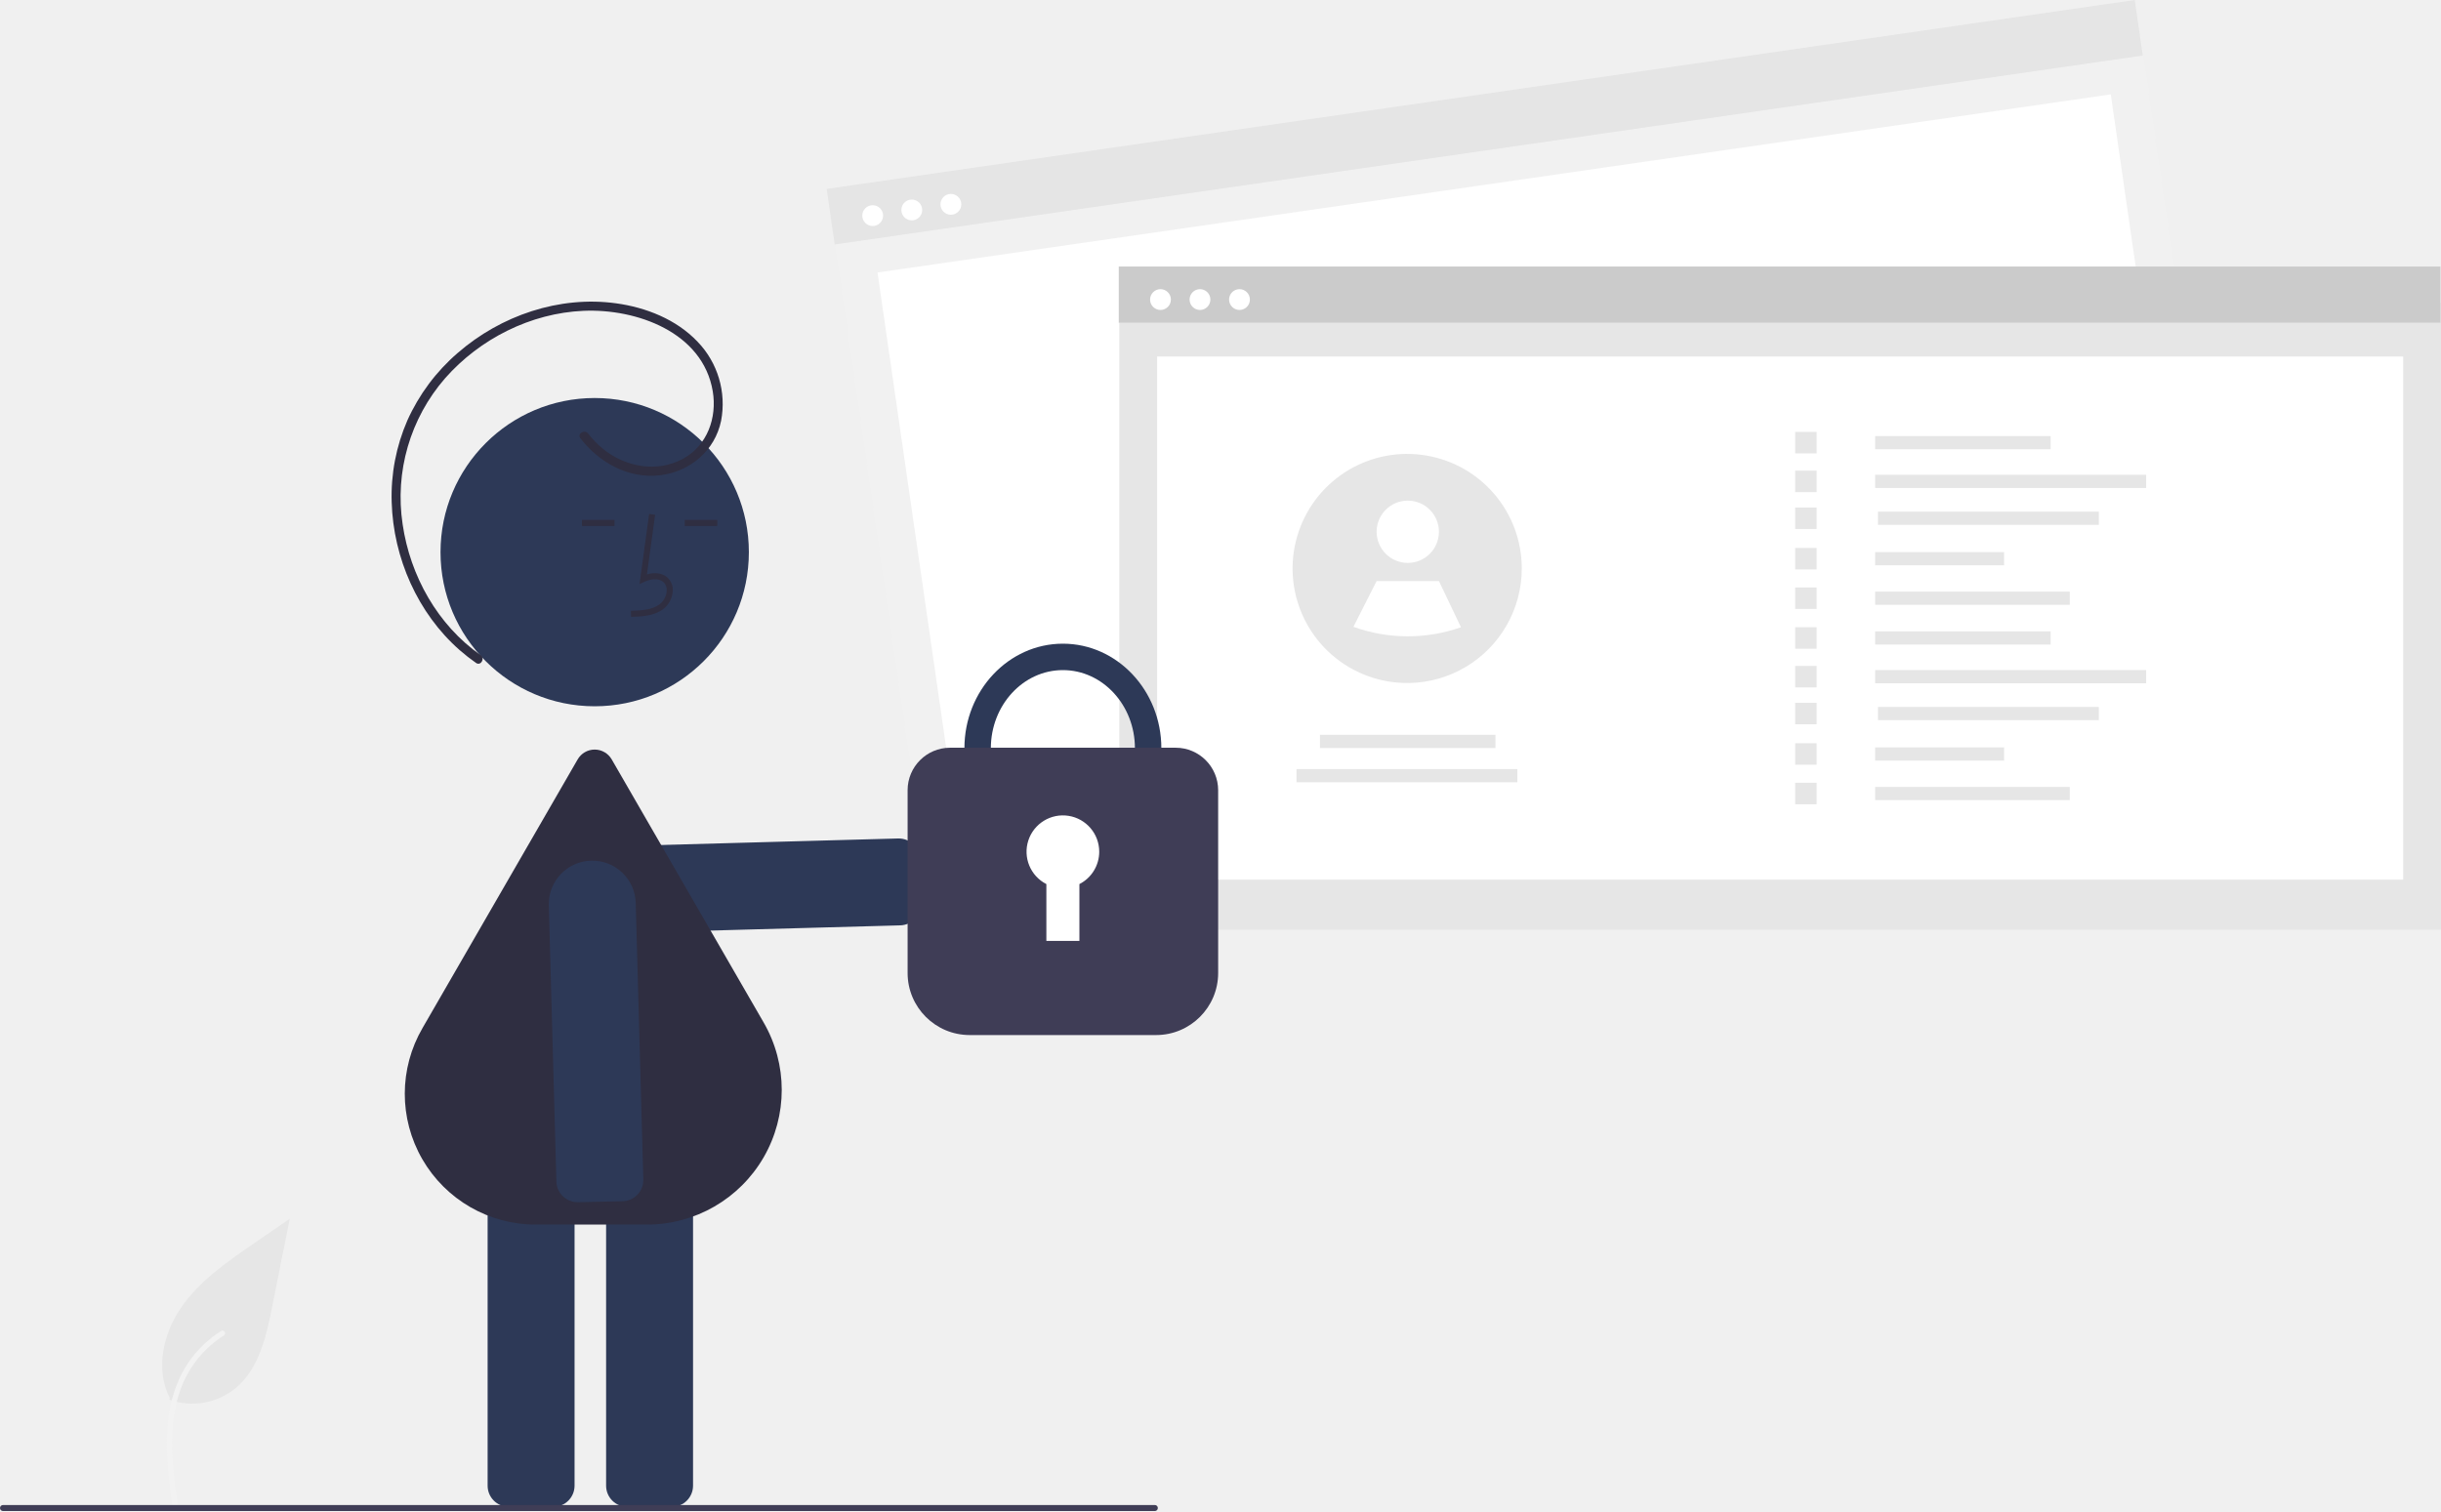
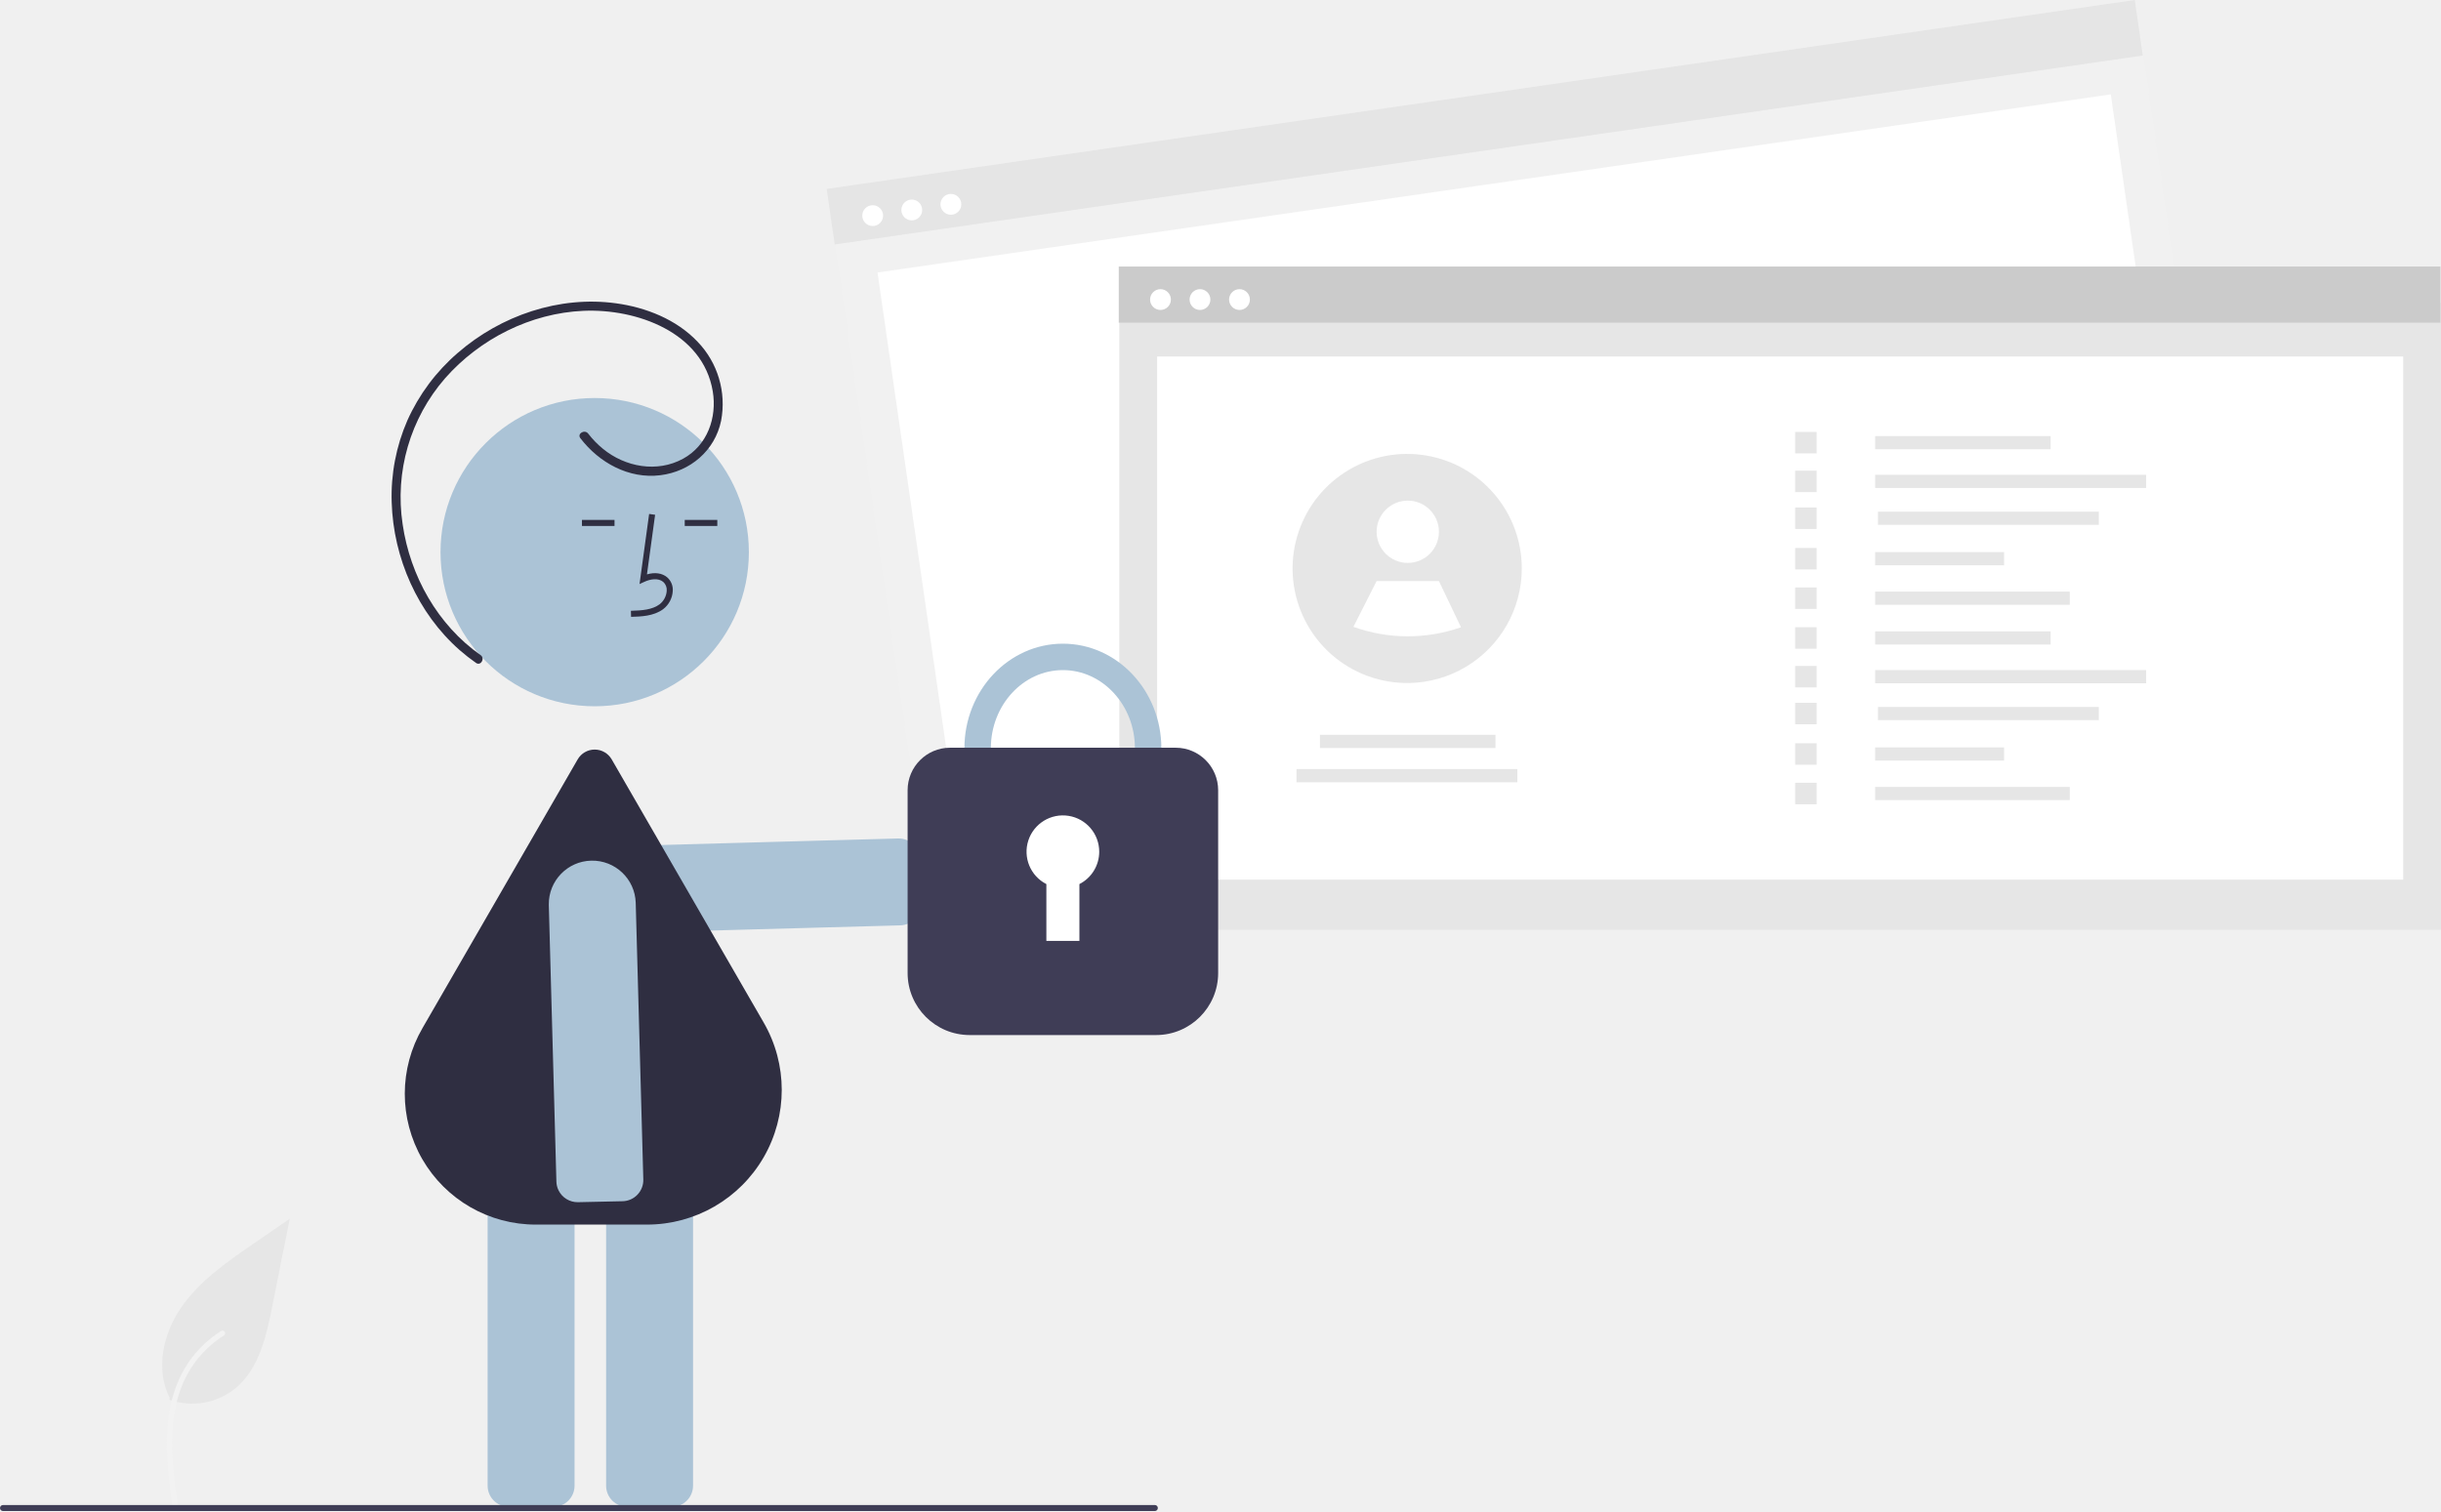
<svg xmlns="http://www.w3.org/2000/svg" data-name="Layer 1" width="807.453" height="499.984" viewBox="0 0 807.453 499.984">
-   <path id="ad903c08-5677-4dbe-a9c7-05a0eb46801f-531" data-name="Path 461" d="M252.308,663.166a22.728,22.728,0,0,0,21.947-3.866c7.687-6.452,10.1-17.081,12.058-26.924l5.8-29.112-12.143,8.362c-8.733,6.013-17.662,12.219-23.709,20.929s-8.686,20.6-3.828,30.024" transform="translate(-196.2736 -200.0079)" fill="#e6e6e6" />
-   <path id="a94887ac-0642-4b28-b311-c351a0f7f12b-532" data-name="Path 462" d="M253.347,698.412c-1.229-8.953-2.493-18.02-1.631-27.069.766-8.036,3.217-15.885,8.209-22.321a37.131,37.131,0,0,1,9.527-8.633c.953-.6,1.829.909.881,1.507a35.3,35.3,0,0,0-13.963,16.847c-3.04,7.732-3.528,16.161-3,24.374.317,4.967.988,9.9,1.665,14.83a.9.9,0,0,1-.61,1.074.878.878,0,0,1-1.074-.61Z" transform="translate(-196.2736 -200.0079)" fill="#f2f2f2" />
-   <path d="M496.874,505.526a6.941,6.941,0,0,1-2.851.671l-91.607,2.514a14.38,14.38,0,0,1-.625-28.752l91.607-2.514a7.007,7.007,0,0,1,7.151,6.846l.321,14.756a7.017,7.017,0,0,1-3.996,6.48Z" transform="translate(-196.2736 -200.0079)" fill="#2d3957" />
-   <path d="M379.332,698.598H364.572a7.008,7.008,0,0,1-7-7V568.584a7.008,7.008,0,0,1,7-7H379.332a7.008,7.008,0,0,1,7,7V691.598A7.008,7.008,0,0,1,379.332,698.598Z" transform="translate(-196.2736 -200.0079)" fill="#2d3957" />
-   <path d="M418.524,698.598H403.765a7.008,7.008,0,0,1-7-7V568.584a7.008,7.008,0,0,1,7-7h14.76a7.008,7.008,0,0,1,7,7V691.598A7.008,7.008,0,0,1,418.524,698.598Z" transform="translate(-196.2736 -200.0079)" fill="#2d3957" />
-   <circle cx="196.716" cy="182.697" r="51" fill="#2d3957" />
+   <path id="ad903c08-5677-4dbe-a9c7-05a0eb46801f-382" data-name="Path 461" d="M252.308,663.166a22.728,22.728,0,0,0,21.947-3.866c7.687-6.452,10.1-17.081,12.058-26.924l5.8-29.112-12.143,8.362c-8.733,6.013-17.662,12.219-23.709,20.929s-8.686,20.6-3.828,30.024" transform="translate(-196.2736 -200.0079)" fill="#e6e6e6" />
+   <path id="a94887ac-0642-4b28-b311-c351a0f7f12b-383" data-name="Path 462" d="M253.347,698.412c-1.229-8.953-2.493-18.02-1.631-27.069.766-8.036,3.217-15.885,8.209-22.321a37.131,37.131,0,0,1,9.527-8.633c.953-.6,1.829.909.881,1.507a35.3,35.3,0,0,0-13.963,16.847c-3.04,7.732-3.528,16.161-3,24.374.317,4.967.988,9.9,1.665,14.83a.9.9,0,0,1-.61,1.074.878.878,0,0,1-1.074-.61Z" transform="translate(-196.2736 -200.0079)" fill="#f2f2f2" />
+   <path d="M496.874,505.526a6.941,6.941,0,0,1-2.851.671l-91.607,2.514a14.38,14.38,0,0,1-.625-28.752l91.607-2.514a7.007,7.007,0,0,1,7.151,6.846l.321,14.756a7.017,7.017,0,0,1-3.996,6.48Z" transform="translate(-196.2736 -200.0079)" fill="#abc3d6" />
+   <path d="M379.332,698.598H364.572a7.008,7.008,0,0,1-7-7V568.584a7.008,7.008,0,0,1,7-7H379.332a7.008,7.008,0,0,1,7,7V691.598A7.008,7.008,0,0,1,379.332,698.598Z" transform="translate(-196.2736 -200.0079)" fill="#abc3d6" />
+   <path d="M418.524,698.598H403.765a7.008,7.008,0,0,1-7-7V568.584a7.008,7.008,0,0,1,7-7h14.76a7.008,7.008,0,0,1,7,7V691.598A7.008,7.008,0,0,1,418.524,698.598Z" transform="translate(-196.2736 -200.0079)" fill="#abc3d6" />
+   <circle cx="196.716" cy="182.697" r="51" fill="#abc3d6" />
  <path d="M410.301,605.205H373.611a43.277,43.277,0,0,1-37.56-65.057l51.309-88.87a6.5,6.5,0,0,1,11.258,0l50.276,87.081A44.564,44.564,0,0,1,410.301,605.205Z" transform="translate(-196.2736 -200.0079)" fill="#2f2e41" />
  <path d="M405.027,404.114c3.306-.092,7.42-.207,10.59-2.522a8.133,8.133,0,0,0,3.2-6.073,5.471,5.471,0,0,0-1.86-4.493c-1.656-1.399-4.073-1.727-6.678-.961l2.699-19.726-1.981-.271-3.173,23.19,1.655-.759c1.918-.88,4.552-1.328,6.188.055a3.515,3.515,0,0,1,1.153,2.896,6.147,6.147,0,0,1-2.381,4.528c-2.467,1.802-5.746,2.034-9.466,2.138Z" transform="translate(-196.2736 -200.0079)" fill="#2f2e41" />
  <rect x="226.503" y="172.032" width="10.772" height="2" fill="#2f2e41" />
  <rect x="192.503" y="172.032" width="10.772" height="2" fill="#2f2e41" />
-   <path d="M380.994,593.798a6.941,6.941,0,0,1-.671-2.851l-2.514-91.607a14.38,14.38,0,0,1,28.752-.625l2.514,91.607a7.007,7.007,0,0,1-6.846,7.151l-14.756.321a7.017,7.017,0,0,1-6.48-3.996Z" transform="translate(-196.2736 -200.0079)" fill="#2d3957" />
+   <path d="M380.994,593.798a6.941,6.941,0,0,1-.671-2.851l-2.514-91.607a14.38,14.38,0,0,1,28.752-.625l2.514,91.607a7.007,7.007,0,0,1-6.846,7.151l-14.756.321a7.017,7.017,0,0,1-6.48-3.996Z" transform="translate(-196.2736 -200.0079)" fill="#abc3d6" />
  <path d="M388.257,345.005c6.196,8.103,16.033,13.539,26.429,12.252,9.9-1.226,18.068-8.126,20.117-18.006a29.67,29.67,0,0,0-7.797-26.191c-7.007-7.37-17.036-11.335-26.963-12.695-18.804-2.575-38.117,4.049-52.335,16.402a64.11,64.11,0,0,0-16.693,22.375,62.723,62.723,0,0,0-5.175,27.078c.546,18.375,8.595,36.715,22.483,48.901a63.377,63.377,0,0,0,5.408,4.236c1.584,1.111,3.085-1.489,1.514-2.59-14.222-9.977-23.294-26.211-25.783-43.268a59.924,59.924,0,0,1,14.053-48.34c11.484-13.058,28.323-21.545,45.763-22.306,17.549-.765,39.479,7.069,42.763,26.604,1.472,8.756-1.801,17.959-9.825,22.343-8.591,4.693-19.124,2.762-26.507-3.299a30.448,30.448,0,0,1-4.863-5.011c-1.157-1.513-3.764-.02-2.59,1.514Z" transform="translate(-196.2736 -200.0079)" fill="#2f2e41" />
  <rect id="fc777aff-63b1-4720-84dc-e3a9c20790b9" data-name="ab2e16f2-9798-47da-b25d-769524f3c86f" x="484.209" y="242.032" width="437.195" height="207.457" transform="translate(-238.4879 -95.97299) rotate(-8.21995)" fill="#f1f1f1" />
  <rect id="ecffa418-b240-4504-be04-512edea7ccda" data-name="bf81c03f-68cf-4889-8697-1102f95f97bb" x="496.797" y="259.816" width="412.192" height="173.087" transform="translate(-238.5727 -95.95442) rotate(-8.21995)" fill="#fff" />
  <rect id="b49ce3f1-9d75-4481-986b-3b6beb000c79" data-name="f065dccc-d150-492a-a09f-a7f3f89523f0" x="468.808" y="231.166" width="437.195" height="18.573" transform="translate(-223.5899 -99.25677) rotate(-8.21995)" fill="#e5e5e5" />
  <circle id="a4219562-805a-49cd-8b89-b1f92f7a9e75" data-name="bdbbf39c-df25-4682-8b85-5a6af4a1bd14" cx="288.675" cy="71.343" r="3.442" fill="#fff" />
  <circle id="b0f6399c-6944-4f74-a888-473f61f9730c" data-name="abcd4292-0b1f-4102-9b5e-e8bbd87baabc" cx="301.607" cy="69.475" r="3.442" fill="#fff" />
  <circle id="b03f93dc-2c99-4323-9b17-02f51b8830c0" data-name="a3fb731e-8b3d-41ca-96f2-91600dc0b434" cx="314.54" cy="67.607" r="3.442" fill="#fff" />
  <rect id="a6067cfc-0392-4d68-afe4-e34d11a8f0ac" data-name="ab2e16f2-9798-47da-b25d-769524f3c86f" x="370.258" y="100.183" width="437.195" height="207.457" fill="#e6e6e6" />
  <rect id="ecd65817-7467-4dbd-a435-c0f1d9841c98" data-name="bf81c03f-68cf-4889-8697-1102f95f97bb" x="382.76" y="117.973" width="412.192" height="173.087" fill="#fff" />
  <rect id="eea6c39d-8a45-4eb1-bab9-6120f465de14" data-name="f065dccc-d150-492a-a09f-a7f3f89523f0" x="370.072" y="88.197" width="437.195" height="18.573" fill="#cbcbcb" />
  <circle id="ab9e51f9-7431-4d30-8193-f9435a6bd5c3" data-name="bdbbf39c-df25-4682-8b85-5a6af4a1bd14" cx="383.874" cy="99.119" r="3.442" fill="#fff" />
  <circle id="a54ed687-3b0d-413b-b405-af8897a5c032" data-name="abcd4292-0b1f-4102-9b5e-e8bbd87baabc" cx="396.94" cy="99.119" r="3.442" fill="#fff" />
  <circle id="fd1d2195-7e97-488f-8f4b-7061a06deb9a" data-name="a3fb731e-8b3d-41ca-96f2-91600dc0b434" cx="410.008" cy="99.119" r="3.442" fill="#fff" />
  <rect x="620.277" y="144.289" width="58.052" height="4.363" fill="#e6e6e6" />
  <rect x="620.277" y="157.098" width="89.645" height="4.363" fill="#e6e6e6" />
  <rect x="621.209" y="169.297" width="73.059" height="4.363" fill="#e6e6e6" />
  <rect x="620.277" y="182.682" width="42.651" height="4.363" fill="#e6e6e6" />
  <rect x="620.277" y="195.757" width="64.371" height="4.363" fill="#e6e6e6" />
  <rect x="593.818" y="142.916" width="7.108" height="7.108" fill="#e6e6e6" />
  <rect x="593.818" y="155.725" width="7.108" height="7.108" fill="#e6e6e6" />
  <rect x="593.818" y="167.924" width="7.108" height="7.108" fill="#e6e6e6" />
  <rect x="593.818" y="181.31" width="7.108" height="7.108" fill="#e6e6e6" />
  <rect x="593.818" y="194.384" width="7.108" height="7.108" fill="#e6e6e6" />
  <rect x="620.277" y="208.913" width="58.052" height="4.363" fill="#e6e6e6" />
  <rect x="620.277" y="221.722" width="89.645" height="4.363" fill="#e6e6e6" />
  <rect x="621.209" y="233.921" width="73.059" height="4.363" fill="#e6e6e6" />
  <rect x="620.277" y="247.307" width="42.651" height="4.363" fill="#e6e6e6" />
  <rect x="620.277" y="260.381" width="64.371" height="4.363" fill="#e6e6e6" />
  <rect x="593.818" y="207.541" width="7.108" height="7.108" fill="#e6e6e6" />
  <rect x="593.818" y="220.35" width="7.108" height="7.108" fill="#e6e6e6" />
  <rect x="593.818" y="232.549" width="7.108" height="7.108" fill="#e6e6e6" />
  <rect x="593.818" y="245.934" width="7.108" height="7.108" fill="#e6e6e6" />
  <rect x="593.818" y="259.009" width="7.108" height="7.108" fill="#e6e6e6" />
  <rect x="436.63" y="243.139" width="58.052" height="4.363" fill="#e6e6e6" />
  <rect x="428.863" y="254.477" width="73.059" height="4.363" fill="#e6e6e6" />
  <path d="M699.661,388.106a37.919,37.919,0,0,1-55.878,33.382l-.007-.007a37.907,37.907,0,1,1,55.886-33.375Z" transform="translate(-196.2736 -200.0079)" fill="#e6e6e6" />
  <circle cx="465.676" cy="175.953" r="10.304" fill="#fff" />
  <path d="M679.544,407.557a53.111,53.111,0,0,1-35.568-.138l-.007-.005,7.677-15.153h20.608Z" transform="translate(-196.2736 -200.0079)" fill="#fff" />
-   <path d="M547.864,482.193c-17.96,0-32.572-15.522-32.572-34.601,0-19.079,14.612-34.6,32.572-34.6s32.572,15.522,32.572,34.6C580.435,466.671,565.824,482.193,547.864,482.193Zm0-60.458c-13.14,0-23.829,11.6-23.829,25.858s10.69,25.858,23.829,25.858,23.829-11.6,23.829-25.858S561.003,421.735,547.864,421.735Z" transform="translate(-196.2736 -200.0079)" fill="#2d3957" />
+   <path d="M547.864,482.193c-17.96,0-32.572-15.522-32.572-34.601,0-19.079,14.612-34.6,32.572-34.6s32.572,15.522,32.572,34.6C580.435,466.671,565.824,482.193,547.864,482.193Zm0-60.458c-13.14,0-23.829,11.6-23.829,25.858s10.69,25.858,23.829,25.858,23.829-11.6,23.829-25.858S561.003,421.735,547.864,421.735Z" transform="translate(-196.2736 -200.0079)" fill="#abc3d6" />
  <path d="M578.708,542.492h-61.689a20.541,20.541,0,0,1-20.519-20.518V461.464a14.064,14.064,0,0,1,14.047-14.048h74.631a14.064,14.064,0,0,1,14.047,14.048v60.51A20.541,20.541,0,0,1,578.708,542.492Z" transform="translate(-196.2736 -200.0079)" fill="#3f3d56" />
  <path d="M559.885,481.84a12.021,12.021,0,1,0-17.485,10.698v18.808h10.928v-18.808A12.011,12.011,0,0,0,559.885,481.84Z" transform="translate(-196.2736 -200.0079)" fill="#fff" />
  <path d="M578.274,699.992h-381a1,1,0,0,1,0-2h381a1,1,0,0,1,0,2Z" transform="translate(-196.2736 -200.0079)" fill="#3f3d56" />
</svg>
